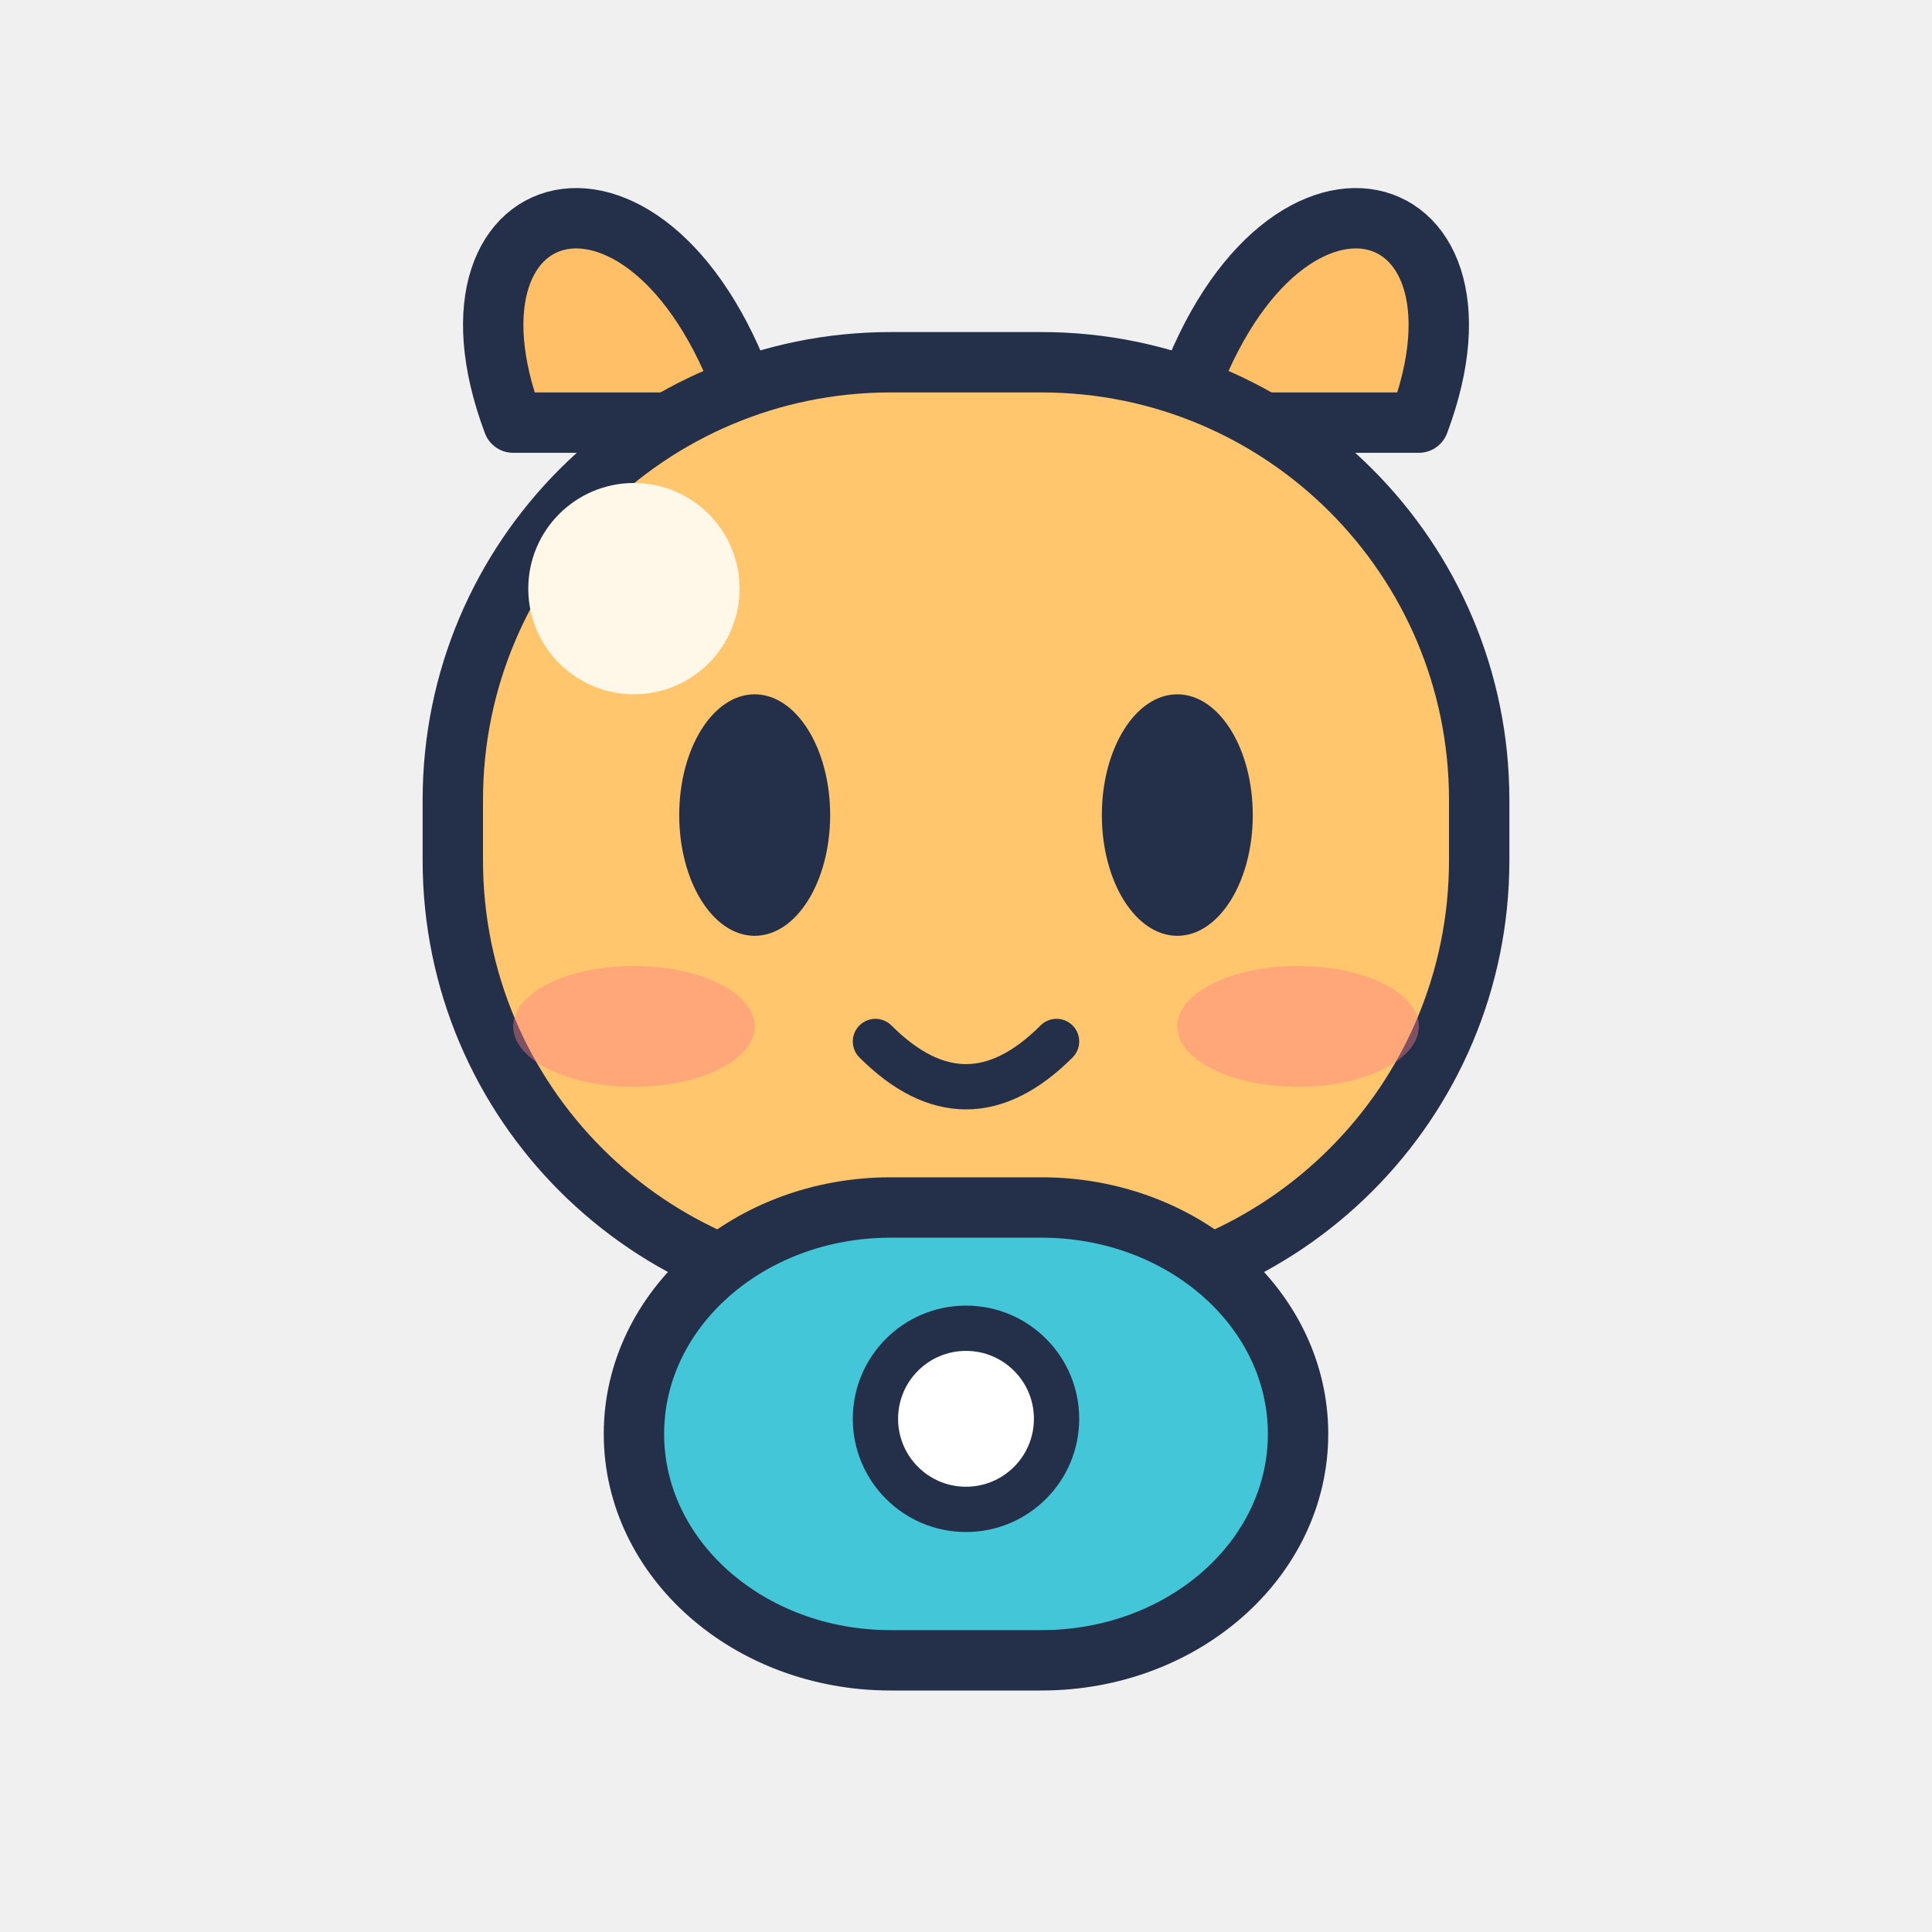
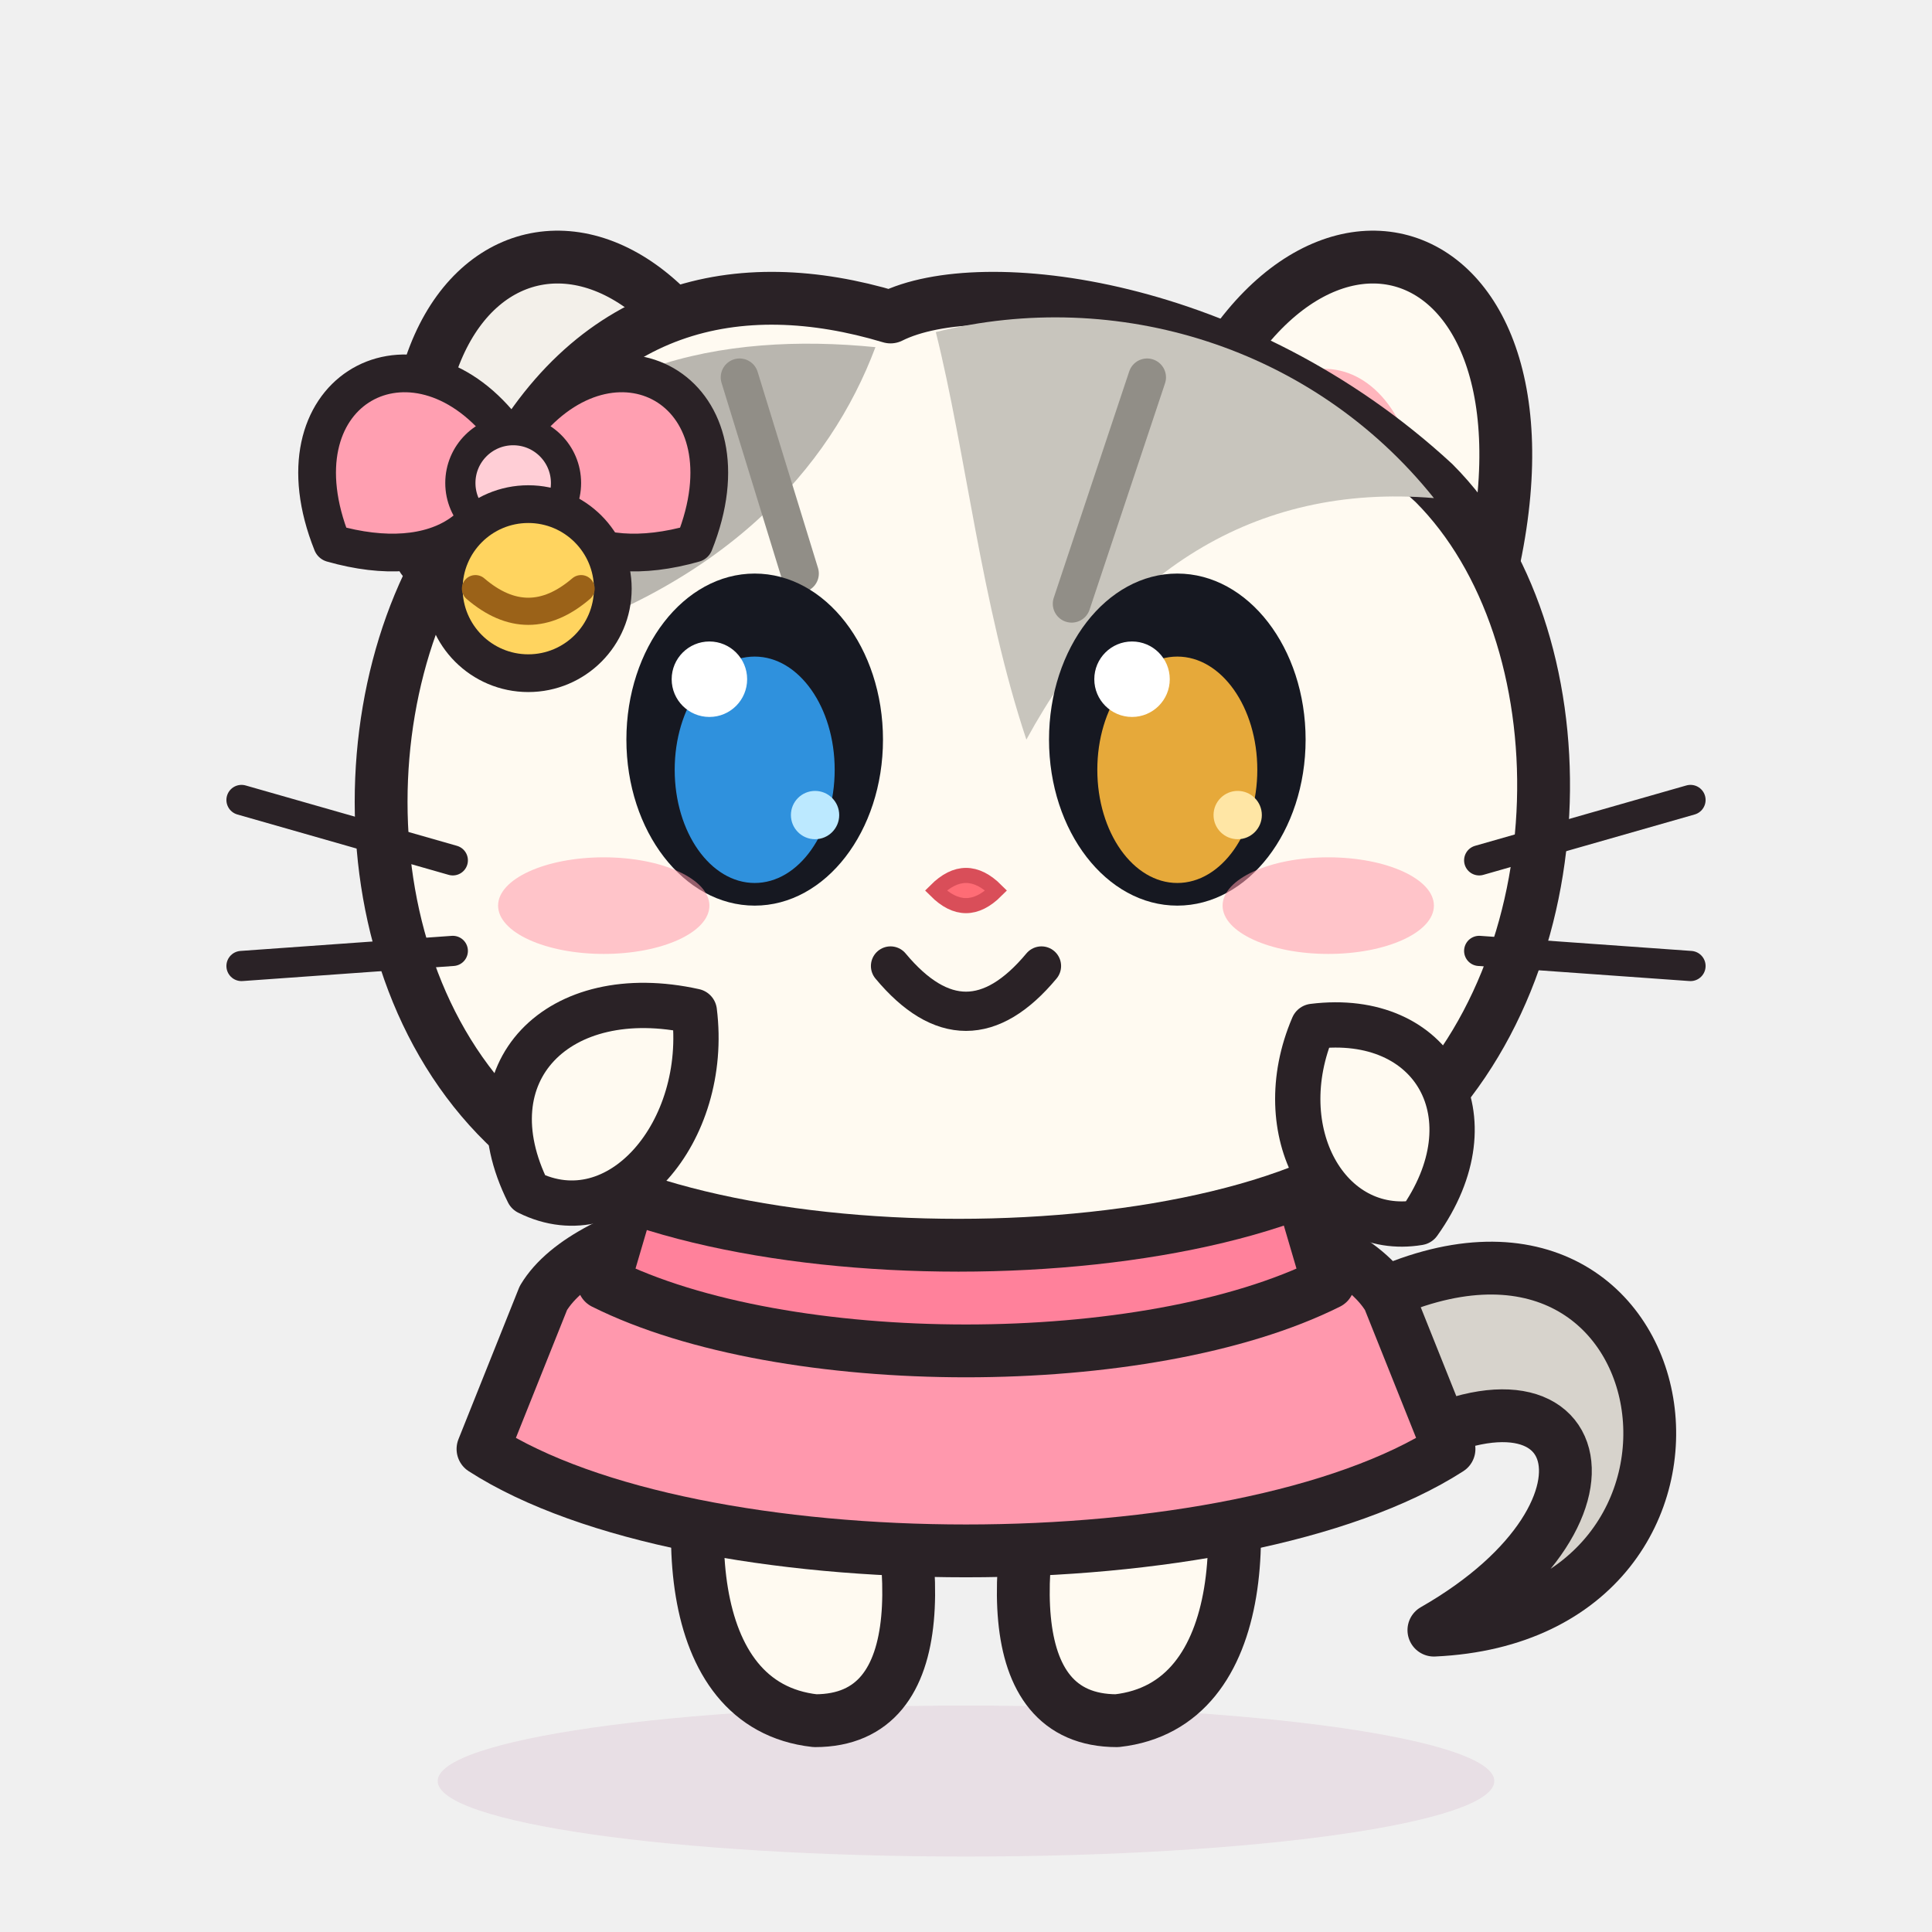
<svg xmlns="http://www.w3.org/2000/svg" width="128" height="128" viewBox="0 0 128 128">
  <style>
-     .pet { transform-origin: 64px 96px; animation: breathe 2.8s ease-in-out infinite; }
-     .eye { transform-origin: center; animation: blink 3.6s infinite; }
+     .pet { transform-origin: 64px 92px; animation: breathe 2.8s ease-in-out infinite; }
+     .eye { transform-box: fill-box; transform-origin: center; animation: blink 3.6s ease-in-out infinite; }
+     .tail { transform-origin: 92px 96px; animation: tailIdle 2.8s ease-in-out infinite; }
    @keyframes breathe {
      0%, 100% { transform: translateY(0); }
      50% { transform: translateY(-2px); }
    }
    @keyframes blink {
-       0%, 88%, 100% { transform: scaleY(1); }
-       91%, 95% { transform: scaleY(0.12); }
+       0%, 86%, 100% { transform: scaleY(1); }
+       90%, 94% { transform: scaleY(.08); }
+     }
+     @keyframes tailIdle {
+       0%, 100% { transform: rotate(-2deg); }
+       50% { transform: rotate(3deg); }
    }
  </style>
+   <ellipse cx="64" cy="118" rx="35" ry="5" fill="#dec9d6" opacity=".45" />
  <g class="pet">
-     <path d="M34 28 C28 12 44 8 50 28 Z" fill="#ffbf66" stroke="#243049" stroke-width="4" stroke-linejoin="round" />
-     <path d="M94 28 C100 12 84 8 78 28 Z" fill="#ffbf66" stroke="#243049" stroke-width="4" stroke-linejoin="round" />
-     <rect x="30" y="24" width="68" height="62" rx="29" fill="#ffc66d" stroke="#243049" stroke-width="4" />
-     <circle cx="42" cy="39" r="7" fill="#fff7e7" />
-     <ellipse class="eye" cx="50" cy="54" rx="5" ry="8" fill="#243049" />
-     <ellipse class="eye" cx="78" cy="54" rx="5" ry="8" fill="#243049" />
-     <ellipse cx="42" cy="68" rx="8" ry="4" fill="#ff7c89" opacity=".42" />
-     <ellipse cx="86" cy="68" rx="8" ry="4" fill="#ff7c89" opacity=".42" />
-     <path d="M58 69 Q64 75 70 69" fill="none" stroke="#243049" stroke-width="3" stroke-linecap="round" />
-     <rect x="42" y="80" width="44" height="30" rx="17" fill="#43c6d8" stroke="#243049" stroke-width="4" />
-     <circle cx="64" cy="94" r="6" fill="#fff" stroke="#243049" stroke-width="3" />
+     <path class="tail" d="M91 86 C112 76 117 107 95 108 C109 100 105 88 91 97 Z" fill="#d7d3cc" stroke="#2a2226" stroke-width="3.5" stroke-linejoin="round" />
+     <path d="M48 91 C45 100 45 113 54 114 C62 114 61 103 58 93 Z" fill="#fffaf1" stroke="#2a2226" stroke-width="3.5" stroke-linejoin="round" />
+     <path d="M80 91 C83 100 83 113 74 114 C66 114 67 103 70 93 Z" fill="#fffaf1" stroke="#2a2226" stroke-width="3.5" stroke-linejoin="round" />
+     <path d="M36 86 C42 76 86 76 92 86 L96 96 C82 105 46 105 32 96 Z" fill="#ff98ad" stroke="#2a2226" stroke-width="3.5" stroke-linejoin="round" />
+     <path d="M45 68 C50 64 78 64 83 68 L88 85 C76 91 52 91 40 85 Z" fill="#ff819b" stroke="#2a2226" stroke-width="3.5" stroke-linejoin="round" />
+     <path d="M53 72 C46 65 42 71 47 80 C55 79 58 76 53 72 Z" fill="#fffaf1" stroke="#2a2226" stroke-width="2.5" stroke-linejoin="round" />
+     <path d="M75 72 C82 65 86 71 81 80 C73 79 70 76 75 72 Z" fill="#fffaf1" stroke="#2a2226" stroke-width="2.5" stroke-linejoin="round" />
+     <circle cx="64" cy="76" r="5" fill="#ffd45f" stroke="#2a2226" stroke-width="2.5" />
+     <path d="M61 77 Q64 80 67 77" fill="none" stroke="#9b6218" stroke-width="1.8" stroke-linecap="round" />
+     <path d="M28 37 C24 13 45 9 51 34 Z" fill="#f3f0ea" stroke="#2a2226" stroke-width="3.5" stroke-linejoin="round" />
+     <path d="M33 34 C33 23 43 20 47 33 Z" fill="#ffb6bd" />
+     <path d="M99 37 C104 13 83 9 77 34 Z" fill="#fffaf1" stroke="#2a2226" stroke-width="3.5" stroke-linejoin="round" />
+     <path d="M94 34 C94 23 84 20 80 33 Z" fill="#ffb6bd" />
+     <path d="M33 32 C39 20 49 18 59 21 C65 18 82 20 95 32 C105 42 105 64 93 75 C82 85 45 85 34 75 C22 64 23 42 33 32 Z" fill="#fffaf1" stroke="#2a2226" stroke-width="3.5" stroke-linejoin="round" />
+     <path d="M32 34 C37 24 48 22 58 23 C55 31 48 39 34 43 Z" fill="#b9b6af" />
+     <path d="M62 22 C74 19 87 23 95 33 C83 32 74 38 68 49 C65 40 64 30 62 22 Z" fill="#c8c5bd" />
+     <path d="M49 25 L53 38" stroke="#918e87" stroke-width="2.5" stroke-linecap="round" />
+     <path d="M76 25 L71 40" stroke="#918e87" stroke-width="2.5" stroke-linecap="round" />
+     <g class="eye">
+       <ellipse cx="50" cy="49" rx="8.5" ry="11" fill="#161821" />
+       <ellipse cx="50" cy="51" rx="5.3" ry="7.5" fill="#2f91dd" />
+       <circle cx="47" cy="45" r="2.5" fill="#fff" />
+       <circle cx="54" cy="54" r="1.6" fill="#bce9ff" />
+     </g>
+     <g class="eye">
+       <ellipse cx="78" cy="49" rx="8.5" ry="11" fill="#161821" />
+       <ellipse cx="78" cy="51" rx="5.3" ry="7.5" fill="#e6a93a" />
+       <circle cx="75" cy="45" r="2.5" fill="#fff" />
+       <circle cx="82" cy="54" r="1.6" fill="#ffe6a5" />
+     </g>
+     <ellipse cx="40" cy="60" rx="7" ry="3.2" fill="#ff98a8" opacity=".55" />
+     <ellipse cx="88" cy="60" rx="7" ry="3.2" fill="#ff98a8" opacity=".55" />
+     <path d="M62 59 Q64 57 66 59 Q64 61 62 59 Z" fill="#ff6c75" stroke="#d94e59" stroke-width="1" />
+     <path d="M59 64 Q64 70 69 64" fill="none" stroke="#2a2226" stroke-width="2.6" stroke-linecap="round" />
+     <path d="M30 57 L16 53" stroke="#2a2226" stroke-width="2" stroke-linecap="round" />
+     <path d="M30 63 L16 64" stroke="#2a2226" stroke-width="2" stroke-linecap="round" />
+     <path d="M98 57 L112 53" stroke="#2a2226" stroke-width="2" stroke-linecap="round" />
+     <path d="M98 63 L112 64" stroke="#2a2226" stroke-width="2" stroke-linecap="round" />
+     <path d="M33 28 C27 21 18 26 22 36 C29 38 34 35 33 28 Z" fill="#ff9fb1" stroke="#2a2226" stroke-width="2.5" stroke-linejoin="round" />
+     <path d="M35 28 C41 21 50 26 46 36 C39 38 34 35 35 28 Z" fill="#ff9fb1" stroke="#2a2226" stroke-width="2.5" stroke-linejoin="round" />
+     <circle cx="34" cy="32" r="3.5" fill="#ffced6" stroke="#2a2226" stroke-width="2" />
+     <circle cx="35" cy="39" r="5.6" fill="#ffd45f" stroke="#2a2226" stroke-width="2.5" />
+     <path d="M31.5 39 Q35 42 38.5 39" fill="none" stroke="#9b6218" stroke-width="1.8" stroke-linecap="round" />
+     <path d="M46 67 C37 65 31 71 35 79 C41 82 47 75 46 67 Z" fill="#fffaf1" stroke="#2a2226" stroke-width="3" stroke-linejoin="round" />
+     <path d="M87 68 C95 67 99 74 94 81 C88 82 84 75 87 68 Z" fill="#fffaf1" stroke="#2a2226" stroke-width="3" stroke-linejoin="round" />
  </g>
</svg>
